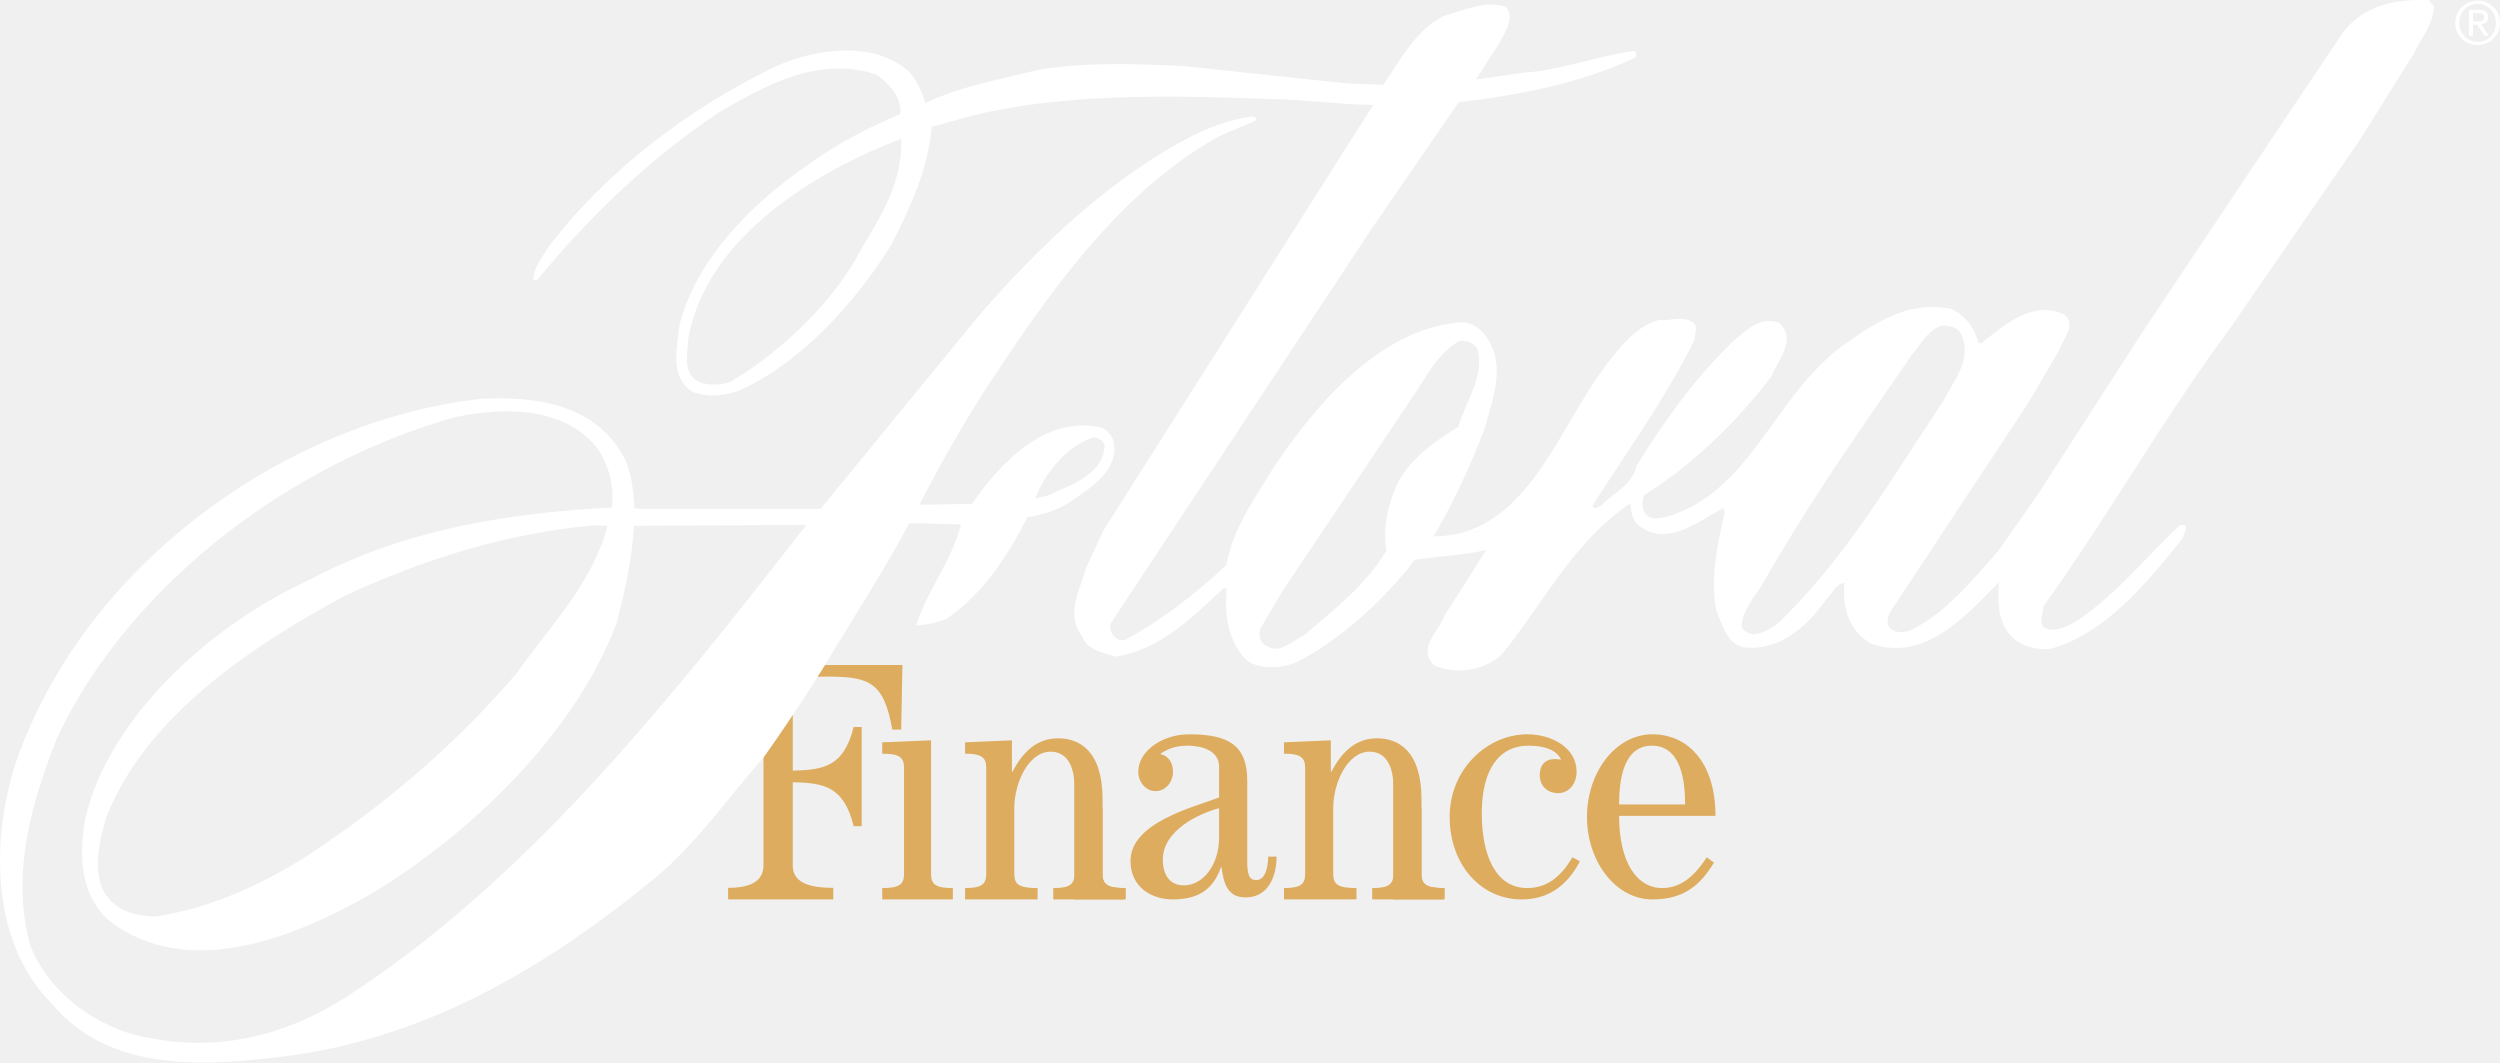
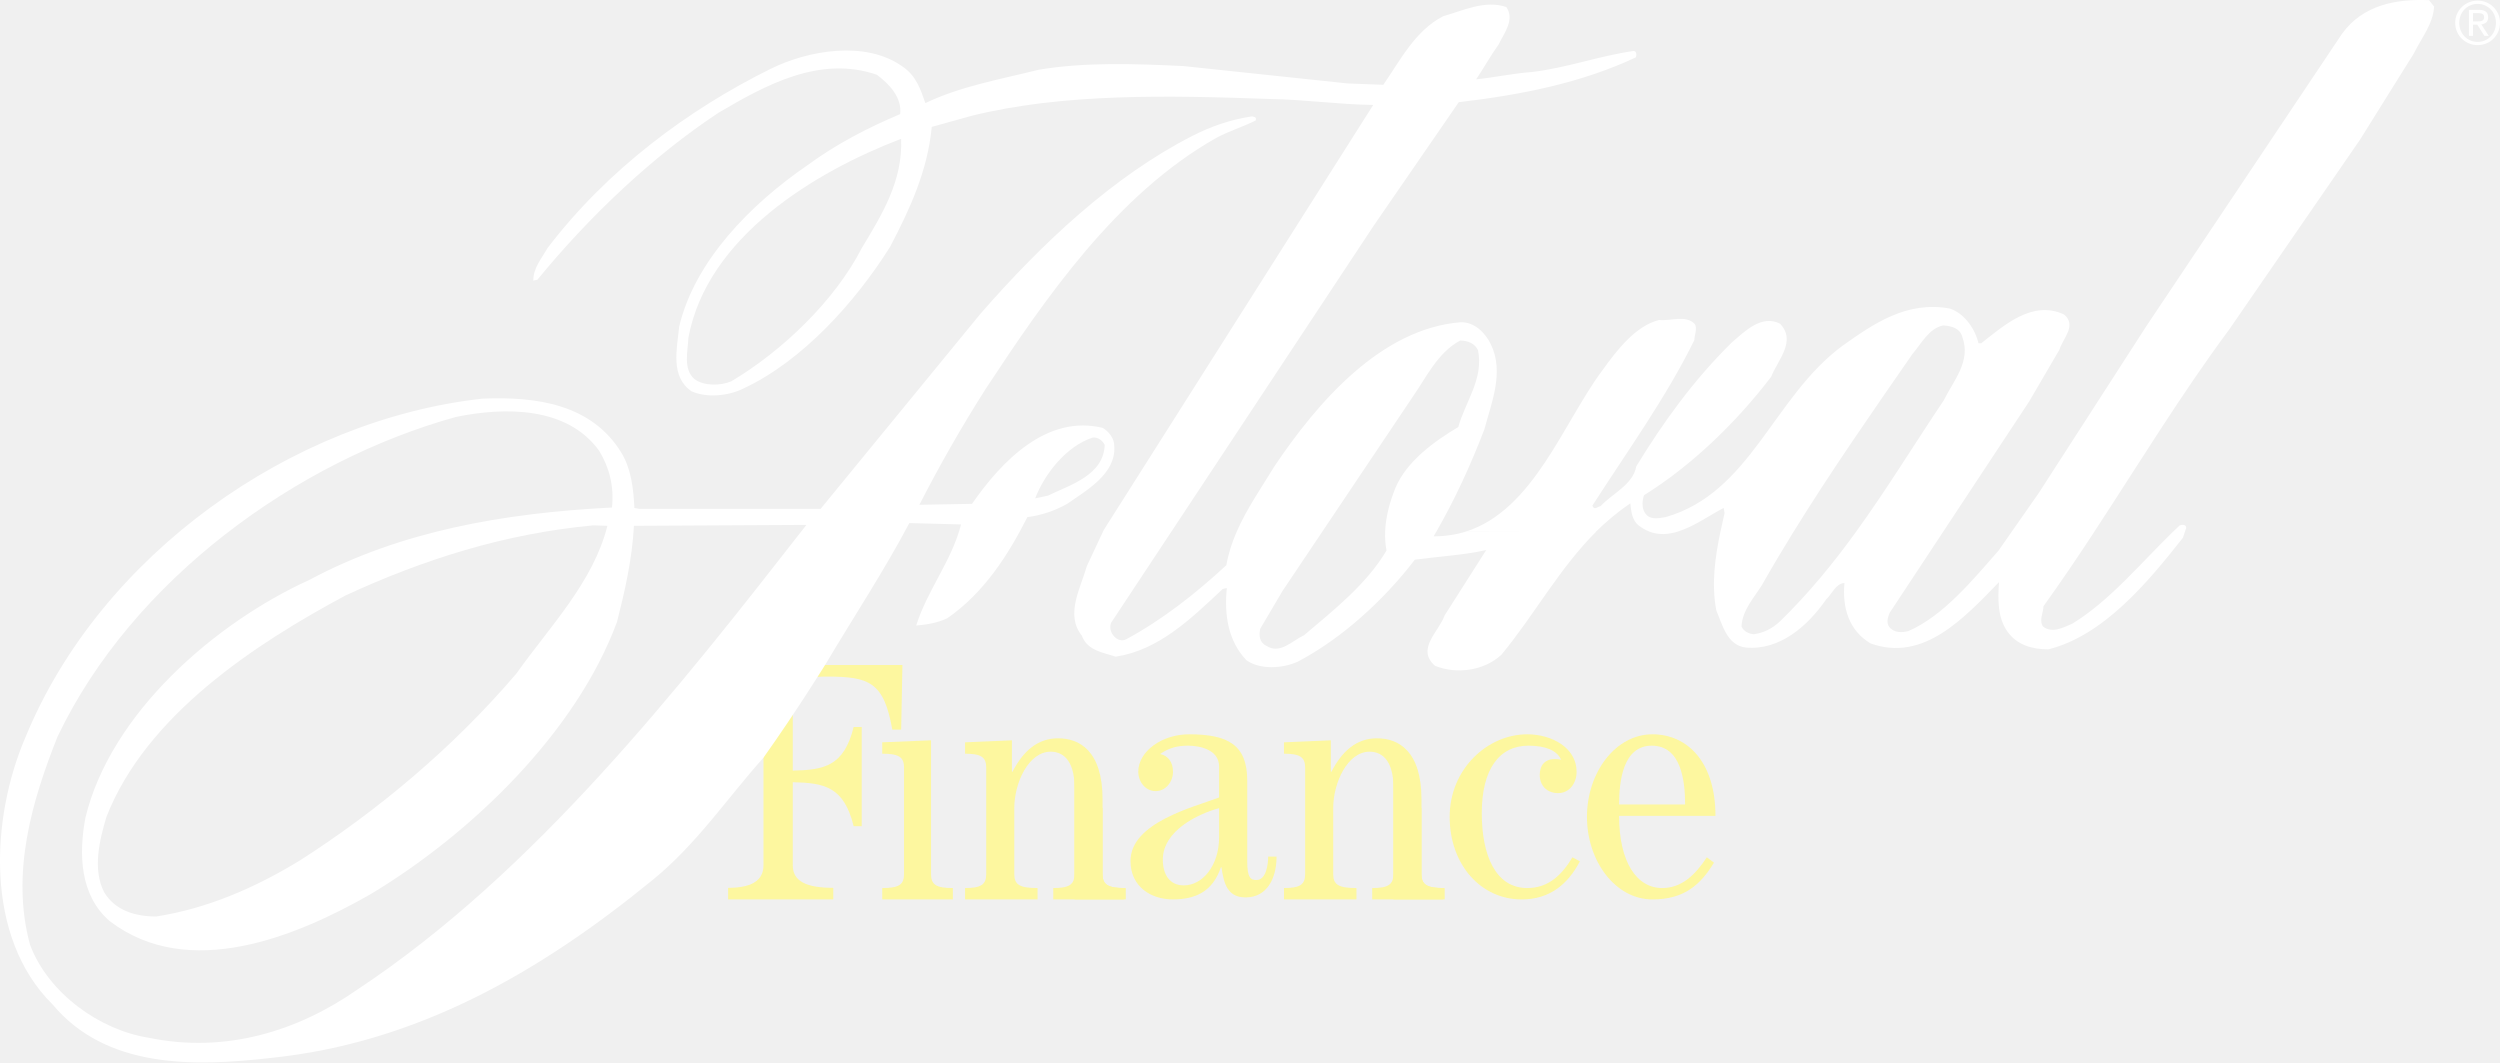
<svg xmlns="http://www.w3.org/2000/svg" version="1.1" id="Layer_1" x="0px" y="0px" viewBox="0 0 279.843 118.928" style="enable-background:new 0 0 279.843 118.928;" xml:space="preserve">
  <style type="text/css">
- 	.st0{fill:#DDAC5E;}
+ 	.st0{fill:#fdf79f;}
	.st1{fill:#FFFFFF;}
</style>
  <g>
    <path class="st0" d="M99.879,81.668c-0.932-5.341-2.592-5.934-7.348-5.934c-3.149,0-3.792,0.686-3.792,2.517v8.01   c3.471-0.076,5.724-0.458,6.817-4.881h0.9v11.099h-0.9c-1.093-4.463-3.346-4.844-6.817-4.92v9.306c0,1.831,1.611,2.517,4.535,2.517   v1.297h-11.77v-1.297c2.411,0,3.957-0.686,3.957-2.517v-18.614c0-1.831-0.546-2.517-2.957-2.517v-1.296h18.511l-0.14,7.23H99.879z" />
    <path class="st0" d="M98.754,100.678v-1.272c1.864,0,2.442-0.374,2.442-1.572v-11.897c0-1.197-0.578-1.571-2.442-1.571v-1.273   l5.463-0.225v14.966c0,1.198,0.578,1.572,2.443,1.572v1.272H98.754z" />
    <path class="st0" d="M136.461,90.463c-2.345,0.637-6.298,2.507-6.298,5.763c0,1.684,0.771,2.881,2.345,2.881   c2.111,0,3.953-2.208,3.953-5.388V90.463z M142.894,95.889c0,2.432-1.072,4.564-3.451,4.564c-1.976,0-2.445-1.421-2.714-3.367   h-0.066c-0.939,2.769-2.915,3.592-5.394,3.592c-2.379,0-4.724-1.385-4.724-4.303c0-4.302,7.069-6.024,9.916-7.109v-3.48   c0-1.87-2.177-2.319-3.45-2.319c-1.173,0-2.144,0.225-3.149,0.936c0.904,0.186,1.44,0.935,1.44,1.982   c0,1.123-0.804,2.171-1.943,2.171c-1.139,0-1.943-1.048-1.943-2.171c0-2.282,2.646-4.19,5.695-4.19c4.356,0,6.5,1.197,6.5,5.164   v9.053c0,1.871,0.402,2.096,1.038,2.096c1.073,0,1.307-1.722,1.307-2.619H142.894z" />
    <path class="st0" d="M176.847,96.413c-1.364,2.619-3.428,4.266-6.522,4.266c-4.56,0-8.054-3.892-8.054-9.242   c0-5.35,4.225-9.242,8.685-9.242c2.73,0,5.525,1.497,5.525,4.191c0,1.272-0.799,2.394-2.063,2.394c-1.299,0-2.064-0.897-2.064-2.02   c0-1.122,0.599-1.795,1.698-1.795c0.232,0,0.465,0.037,0.698,0.074c-0.499-1.085-1.83-1.571-3.66-1.571   c-3.228,0-5.225,2.582-5.225,7.557c0,4.677,1.531,8.381,5.091,8.381c2.397,0,3.894-1.496,5.059-3.442L176.847,96.413z" />
    <path class="st0" d="M188.628,90.053c0-2.694-0.465-6.585-3.729-6.585c-3.196,0-3.662,3.891-3.662,6.585H188.628z    M181.237,91.325c0,5.163,1.964,8.081,4.827,8.081c2.231,0,3.73-1.534,4.995-3.442l0.798,0.598   c-1.498,2.47-3.328,4.117-6.892,4.117c-4.127,0-7.324-4.266-7.324-9.242c0-4.976,3.197-9.242,7.324-9.242   c3.896,0,7.059,3.068,7.059,9.13H181.237z" />
    <path class="st0" d="M148.968,82.869v3.518h0.067c1.201-2.321,2.804-3.743,5.109-3.743c2.37,0,4.974,1.385,4.974,6.848v8.343   c0,1.197,0.602,1.571,2.371,1.571v1.273h-5.509v-12.497c0-3.255-1.436-4.041-2.672-4.041c-2.47,0-4.073,3.48-4.073,6.324v7.37   c0,1.197,0.601,1.571,2.604,1.571v1.273h-8.113v-1.273c1.769,0,2.37-0.374,2.37-1.571V85.937c0-1.197-0.601-1.571-2.37-1.571   v-1.272L148.968,82.869z" />
    <path class="st0" d="M159.109,90.465v7.37c0,1.197,0.602,1.571,2.605,1.571v1.273H153.6v-1.273c1.77,0,2.371-0.374,2.371-1.571   v-11.897" />
    <path class="st0" d="M113.269,82.869v3.518h0.067c1.202-2.321,2.805-3.743,5.109-3.743c2.37,0,4.974,1.385,4.974,6.848v8.343   c0,1.197,0.602,1.571,2.371,1.571v1.273h-5.509v-12.497c0-3.255-1.436-4.041-2.672-4.041c-2.47,0-4.073,3.48-4.073,6.324v7.37   c0,1.197,0.601,1.571,2.605,1.571v1.273h-8.114v-1.273c1.769,0,2.37-0.374,2.37-1.571V85.937c0-1.197-0.601-1.571-2.37-1.571   v-1.272L113.269,82.869z" />
    <path class="st0" d="M123.409,90.465v7.37c0,1.197,0.602,1.571,2.605,1.571v1.273h-8.114v-1.273   c1.77,0,2.371-0.374,2.371-1.571v-11.897" />
    <path class="st1" d="M96.463,27.775c-3.021,5.889-8.91,11.522-14.594,14.902c-1.178,0.513-3.073,0.564-4.148-0.256   c-1.28-1.126-0.717-3.124-0.666-4.608c2.1-11.318,14.185-18.589,23.813-22.276C101.072,20.248,98.717,24.037,96.463,27.775    M164.099,59.502c-1.11,0.344-2.313,0.535-3.625,0.535c0.105-0.178,0.208-0.357,0.311-0.535h0.003   c2.111-3.681,3.857-7.494,5.37-11.448c0.769-2.919,2.253-6.402,0.717-9.525c-0.614-1.28-1.844-2.508-3.38-2.458   c-8.91,0.717-16.028,8.962-20.842,16.13c-1.464,2.407-3.095,4.741-4.213,7.296v0.005c-0.523,1.191-0.935,2.438-1.164,3.761   c-3.482,3.225-7.22,6.145-11.214,8.296c-0.461,0.256-1.024,0.05-1.331-0.308c-0.41-0.409-0.563-1.024-0.359-1.536l6.753-10.213   h0.001l22.64-34.235l9.524-13.828c6.965-0.818,13.725-2.15,19.818-5.017c0.103-0.257,0.103-0.717-0.255-0.717   c-3.893,0.563-7.477,1.895-11.369,2.356c-2.151,0.153-4.199,0.614-6.248,0.819c0.87-1.28,1.587-2.612,2.51-3.893   c0.614-1.28,1.843-2.765,0.87-4.198c-2.406-0.82-4.864,0.409-7.067,1.024c-3.174,1.638-4.813,4.967-6.708,7.68l-3.994-0.153   l-18.384-1.945c-5.377-0.257-11.01-0.461-16.182,0.41c-4.302,1.075-8.757,1.843-12.7,3.737c-0.512-1.485-1.023-3.072-2.56-4.096   c-4.148-2.97-10.6-1.793-14.748,0.255c-9.218,4.558-18.281,11.267-24.99,20.074c-0.665,1.178-1.587,2.202-1.587,3.636l0.461-0.102   c5.786-7.067,12.904-13.827,20.278-18.692c5.224-3.072,11.317-6.452,17.718-4.25c1.434,1.075,2.817,2.561,2.612,4.404   c-3.636,1.537-7.118,3.33-10.395,5.735c-6.35,4.353-12.598,10.703-14.339,18.026c-0.256,2.51-1.024,5.633,1.383,7.272   c1.741,0.767,4.148,0.511,5.787-0.308c6.606-3.072,12.546-9.678,16.438-15.874c2.201-4.2,4.198-8.501,4.659-13.417l4.404-1.228   c10.293-2.561,22.122-2.305,33.388-1.896c3.943,0.052,7.682,0.615,11.625,0.666l-30.162,47.573l-0.085,0.182l-1.81,3.863   c-0.666,2.407-2.458,5.428-0.563,7.784c0.615,1.69,2.406,1.894,3.789,2.356c4.763-0.717,8.347-4.148,11.983-7.579l0.461-0.103   c-0.307,3.021,0.153,5.941,2.202,8.091c1.536,1.075,4.045,0.922,5.735,0.153c4.865-2.559,9.576-6.809,13.11-11.419   c2.662-0.358,5.478-0.511,7.988-1.076l-4.66,7.324c-0.614,1.792-3.226,3.738-1.075,5.633c2.407,0.973,5.478,0.564,7.425-1.229   c3.69-4.452,6.469-9.657,10.625-13.797 M148.021,59.502l10.046-14.981c1.587-2.253,2.817-5.019,5.377-6.402   c0.82,0,1.638,0.308,1.997,1.076c0.665,3.226-1.434,5.786-2.202,8.603c-2.663,1.587-5.735,3.79-7.015,6.76   c-0.62,1.529-1.109,3.213-1.174,4.944c-0.027,0.702,0.017,1.412,0.15,2.122c-2.202,3.738-5.89,6.657-9.218,9.474   c-1.332,0.615-2.714,2.202-4.251,1.177c-0.767-0.358-0.819-1.177-0.665-1.894l2.509-4.251L148.021,59.502z" />
    <path class="st1" d="M207.781,59.499v0.002c-2.535,3.504-5.296,6.901-8.542,10.06c-0.871,0.819-1.844,1.28-2.919,1.435   c-0.564-0.052-1.127-0.308-1.383-0.872c0.103-1.843,1.383-3.174,2.305-4.66c1.135-2.005,2.318-3.991,3.537-5.963h0.004   c4.165-6.747,8.752-13.322,13.307-19.897c0.972-1.126,1.842-2.867,3.429-3.175c0.922,0.051,1.896,0.308,2.152,1.332   c0.972,2.714-1.024,4.864-2.099,7.067C214.289,49.707,211.246,54.706,207.781,59.499 M271.904,0.02   c-3.688-0.153-7.375,0.513-9.73,3.738l-21.866,32.671l-12.086,18.742l-3.024,4.33l-1.482,2.123   c-2.918,3.329-6.197,7.323-10.087,9.012c-0.718,0.205-1.64,0.205-2.152-0.461c-0.358-0.461-0.153-1.126,0.052-1.587l5.998-9.087   l9.62-14.572l3.38-5.786c0.358-1.228,1.997-2.714,0.512-3.943c-3.533-1.638-6.657,1.178-9.269,3.226h-0.306   c-0.359-1.588-1.588-3.38-3.227-3.891c-4.813-0.872-8.501,1.689-12.034,4.199c-7.733,5.734-10.242,16.437-19.766,19.151   c-0.872,0.153-1.843,0.359-2.356-0.563c-0.308-0.512-0.256-1.331-0.051-1.894c5.223-3.227,10.344-8.143,14.235-13.263   c0.717-1.844,2.868-3.995,0.974-5.941c-2.049-1.024-3.892,0.819-5.429,2.151c-4.301,4.25-7.681,8.961-10.65,13.826   c-0.359,2.049-2.663,3.021-3.995,4.455c-0.308,0.052-0.717,0.513-0.922-0.051c3.943-6.145,8.245-12.085,11.419-18.537   c0-0.564,0.359-1.28,0.053-1.793c-1.026-1.075-2.664-0.307-3.996-0.461c-2.663,0.666-4.762,3.432-6.349,5.634   c-4.382,5.857-7.699,15.681-15.339,18.073l14.547,0.062c1.15-1.144,2.506-2.291,3.916-3.234c0.101,0.82,0.153,1.844,0.921,2.458   c0.395,0.307,0.792,0.531,1.191,0.688v0.006c1.068,0.411,2.147,0.332,3.211,0.002v-0.002c1.793-0.553,3.543-1.822,5.123-2.639   l0.103,0.563c-0.154,0.681-0.31,1.373-0.457,2.076h-0.001c-0.594,2.841-1.038,5.836-0.464,8.832   c0.665,1.535,1.178,3.891,3.277,4.147c3.789,0.358,6.913-2.356,9.012-5.377c0.667-0.615,1.076-1.793,2.05-1.844   c-0.257,2.766,0.51,5.326,2.918,6.76c5.94,2.151,10.498-2.868,14.389-6.861c-0.153,1.997-0.153,4.045,0.973,5.581   c1.076,1.485,2.766,1.946,4.558,1.946c6.145-1.536,11.112-7.477,15.055-12.495l0.231-0.689l0.129-0.386   c0.05-0.41-0.461-0.41-0.718-0.308c-0.244,0.229-0.487,0.46-0.729,0.694h-0.007c-3.665,3.562-7.122,7.771-11.298,10.316   c-0.973,0.409-2.253,1.127-3.278,0.307c-0.461-0.716,0.052-1.536,0.052-2.253c1.981-2.757,3.865-5.552,5.708-8.363v-0.007   c4.965-7.568,9.629-15.252,15.083-22.611l14.646-21.252l6.042-9.678c0.819-1.689,2.15-3.277,2.252-5.223L271.904,0.02z" />
    <path class="st1" d="M122.323,48.975c0.564-0.051,1.075,0.308,1.332,0.82c-0.103,3.43-3.944,4.505-6.35,5.684l-1.434,0.308   C116.946,53.021,119.354,49.949,122.323,48.975 M67.991,58.859c-1.587,6.299-6.401,11.214-10.19,16.54   c-7.118,8.347-15.619,15.414-24.273,20.944c-4.967,3.022-10.242,5.327-16.029,6.247c-2.355,0-4.608-0.665-5.837-2.713   c-1.331-2.561-0.512-5.889,0.256-8.45c4.455-11.369,16.643-19.356,26.782-24.785c8.654-3.994,17.769-6.913,27.704-7.835   L67.991,58.859z M39.98,110.784c-6.606,4.608-14.697,7.17-23.351,5.377c-5.479-0.87-11.215-4.968-13.263-10.395   c-2.202-8.041,0.256-16.233,3.072-23.301c8.399-17.615,26.834-30.877,44.603-35.794c5.479-1.126,12.444-1.178,16.028,3.79   c1.127,1.843,1.69,3.994,1.434,6.349c-12.188,0.615-23.71,2.662-33.849,8.091c-10.6,4.814-22.275,14.953-25.092,26.629   c-0.768,4.096-0.614,8.705,2.714,11.573c8.859,6.76,20.945,1.69,29.138-2.97c11.368-6.811,23.095-18.179,27.652-30.52   c0.871-3.432,1.69-6.965,1.895-10.754l19.306-0.103C75.929,77.14,59.798,97.674,39.98,110.784 M140.144,13.027   c-2.407,0.358-4.609,1.127-6.708,2.202c-8.809,4.506-16.746,11.931-23.71,19.92l-17.872,21.814h-20.278l-0.564-0.101   c-0.102-2.151-0.358-4.354-1.433-6.146c-3.329-5.478-9.525-6.349-15.568-6.093c-21.354,2.355-42.759,17.462-51.157,37.894   c-3.892,9.013-4.609,22.378,3.021,29.906c5.991,7.169,15.721,7.015,24.529,5.991c16.233-1.69,29.957-9.525,42.657-19.92   c4.916-3.994,8.398-9.218,12.392-13.673c3.766-5.288,7.067-10.65,7.067-10.65c3.073-5.173,6.452-10.294,9.269-15.62l5.786,0.154   c-1.024,4.046-3.789,7.375-5.018,11.317c1.229-0.102,2.406-0.307,3.482-0.819c4.148-2.868,6.862-7.169,8.962-11.318   c1.587-0.205,3.072-0.715,4.455-1.485c2.099-1.484,5.479-3.328,5.274-6.451c0-0.871-0.563-1.588-1.28-2.049   c-6.247-1.536-11.317,3.688-14.646,8.5l-5.889,0.104c2.253-4.405,4.711-8.706,7.375-12.905   c6.707-10.191,14.696-21.866,25.859-28.166c1.435-0.767,2.971-1.228,4.404-1.945   C140.707,13.079,140.349,13.079,140.144,13.027" />
  </g>
  <g>
    <path class="st1" d="M275.029,1.569c0.134-0.302,0.315-0.564,0.544-0.786c0.229-0.223,0.495-0.397,0.8-0.524   c0.304-0.126,0.627-0.19,0.97-0.19c0.342,0,0.664,0.064,0.966,0.19c0.303,0.127,0.567,0.301,0.794,0.524   c0.226,0.222,0.406,0.484,0.54,0.786c0.133,0.303,0.2,0.629,0.2,0.98c0,0.36-0.067,0.693-0.2,0.997   c-0.134,0.305-0.314,0.569-0.54,0.793c-0.227,0.225-0.491,0.399-0.794,0.524c-0.302,0.124-0.624,0.186-0.966,0.186   c-0.343,0-0.666-0.062-0.97-0.186c-0.305-0.125-0.571-0.299-0.8-0.524c-0.229-0.224-0.41-0.488-0.544-0.793   c-0.133-0.304-0.2-0.637-0.2-0.997C274.829,2.198,274.896,1.872,275.029,1.569 M275.439,3.399   c0.105,0.26,0.249,0.486,0.434,0.677c0.184,0.191,0.402,0.341,0.653,0.45c0.251,0.109,0.523,0.163,0.817,0.163   c0.289,0,0.557-0.054,0.806-0.163c0.249-0.109,0.466-0.259,0.65-0.45c0.185-0.191,0.329-0.417,0.434-0.677   c0.104-0.26,0.156-0.543,0.156-0.85c0-0.297-0.052-0.575-0.156-0.833c-0.105-0.258-0.249-0.481-0.434-0.67   c-0.184-0.189-0.401-0.338-0.65-0.447c-0.249-0.109-0.517-0.163-0.806-0.163c-0.294,0-0.566,0.054-0.817,0.163   c-0.251,0.109-0.469,0.258-0.653,0.447c-0.185,0.189-0.329,0.412-0.434,0.67c-0.104,0.258-0.156,0.536-0.156,0.833   C275.283,2.856,275.335,3.139,275.439,3.399 M277.496,1.103c0.347,0,0.603,0.069,0.77,0.206   c0.167,0.138,0.25,0.347,0.25,0.627c0,0.262-0.073,0.455-0.22,0.577c-0.147,0.122-0.329,0.194-0.547,0.216l0.834,1.287h-0.487   l-0.793-1.253h-0.48v1.253h-0.454v-2.913H277.496z M277.296,2.396c0.102,0,0.199-0.003,0.29-0.01   c0.091-0.007,0.172-0.026,0.243-0.057c0.071-0.031,0.128-0.079,0.17-0.143c0.043-0.064,0.064-0.154,0.064-0.27   c0-0.098-0.019-0.176-0.057-0.233c-0.038-0.058-0.087-0.102-0.147-0.134c-0.06-0.031-0.129-0.052-0.206-0.063   c-0.078-0.011-0.155-0.017-0.23-0.017h-0.6v0.927H277.296z" />
  </g>
</svg>
